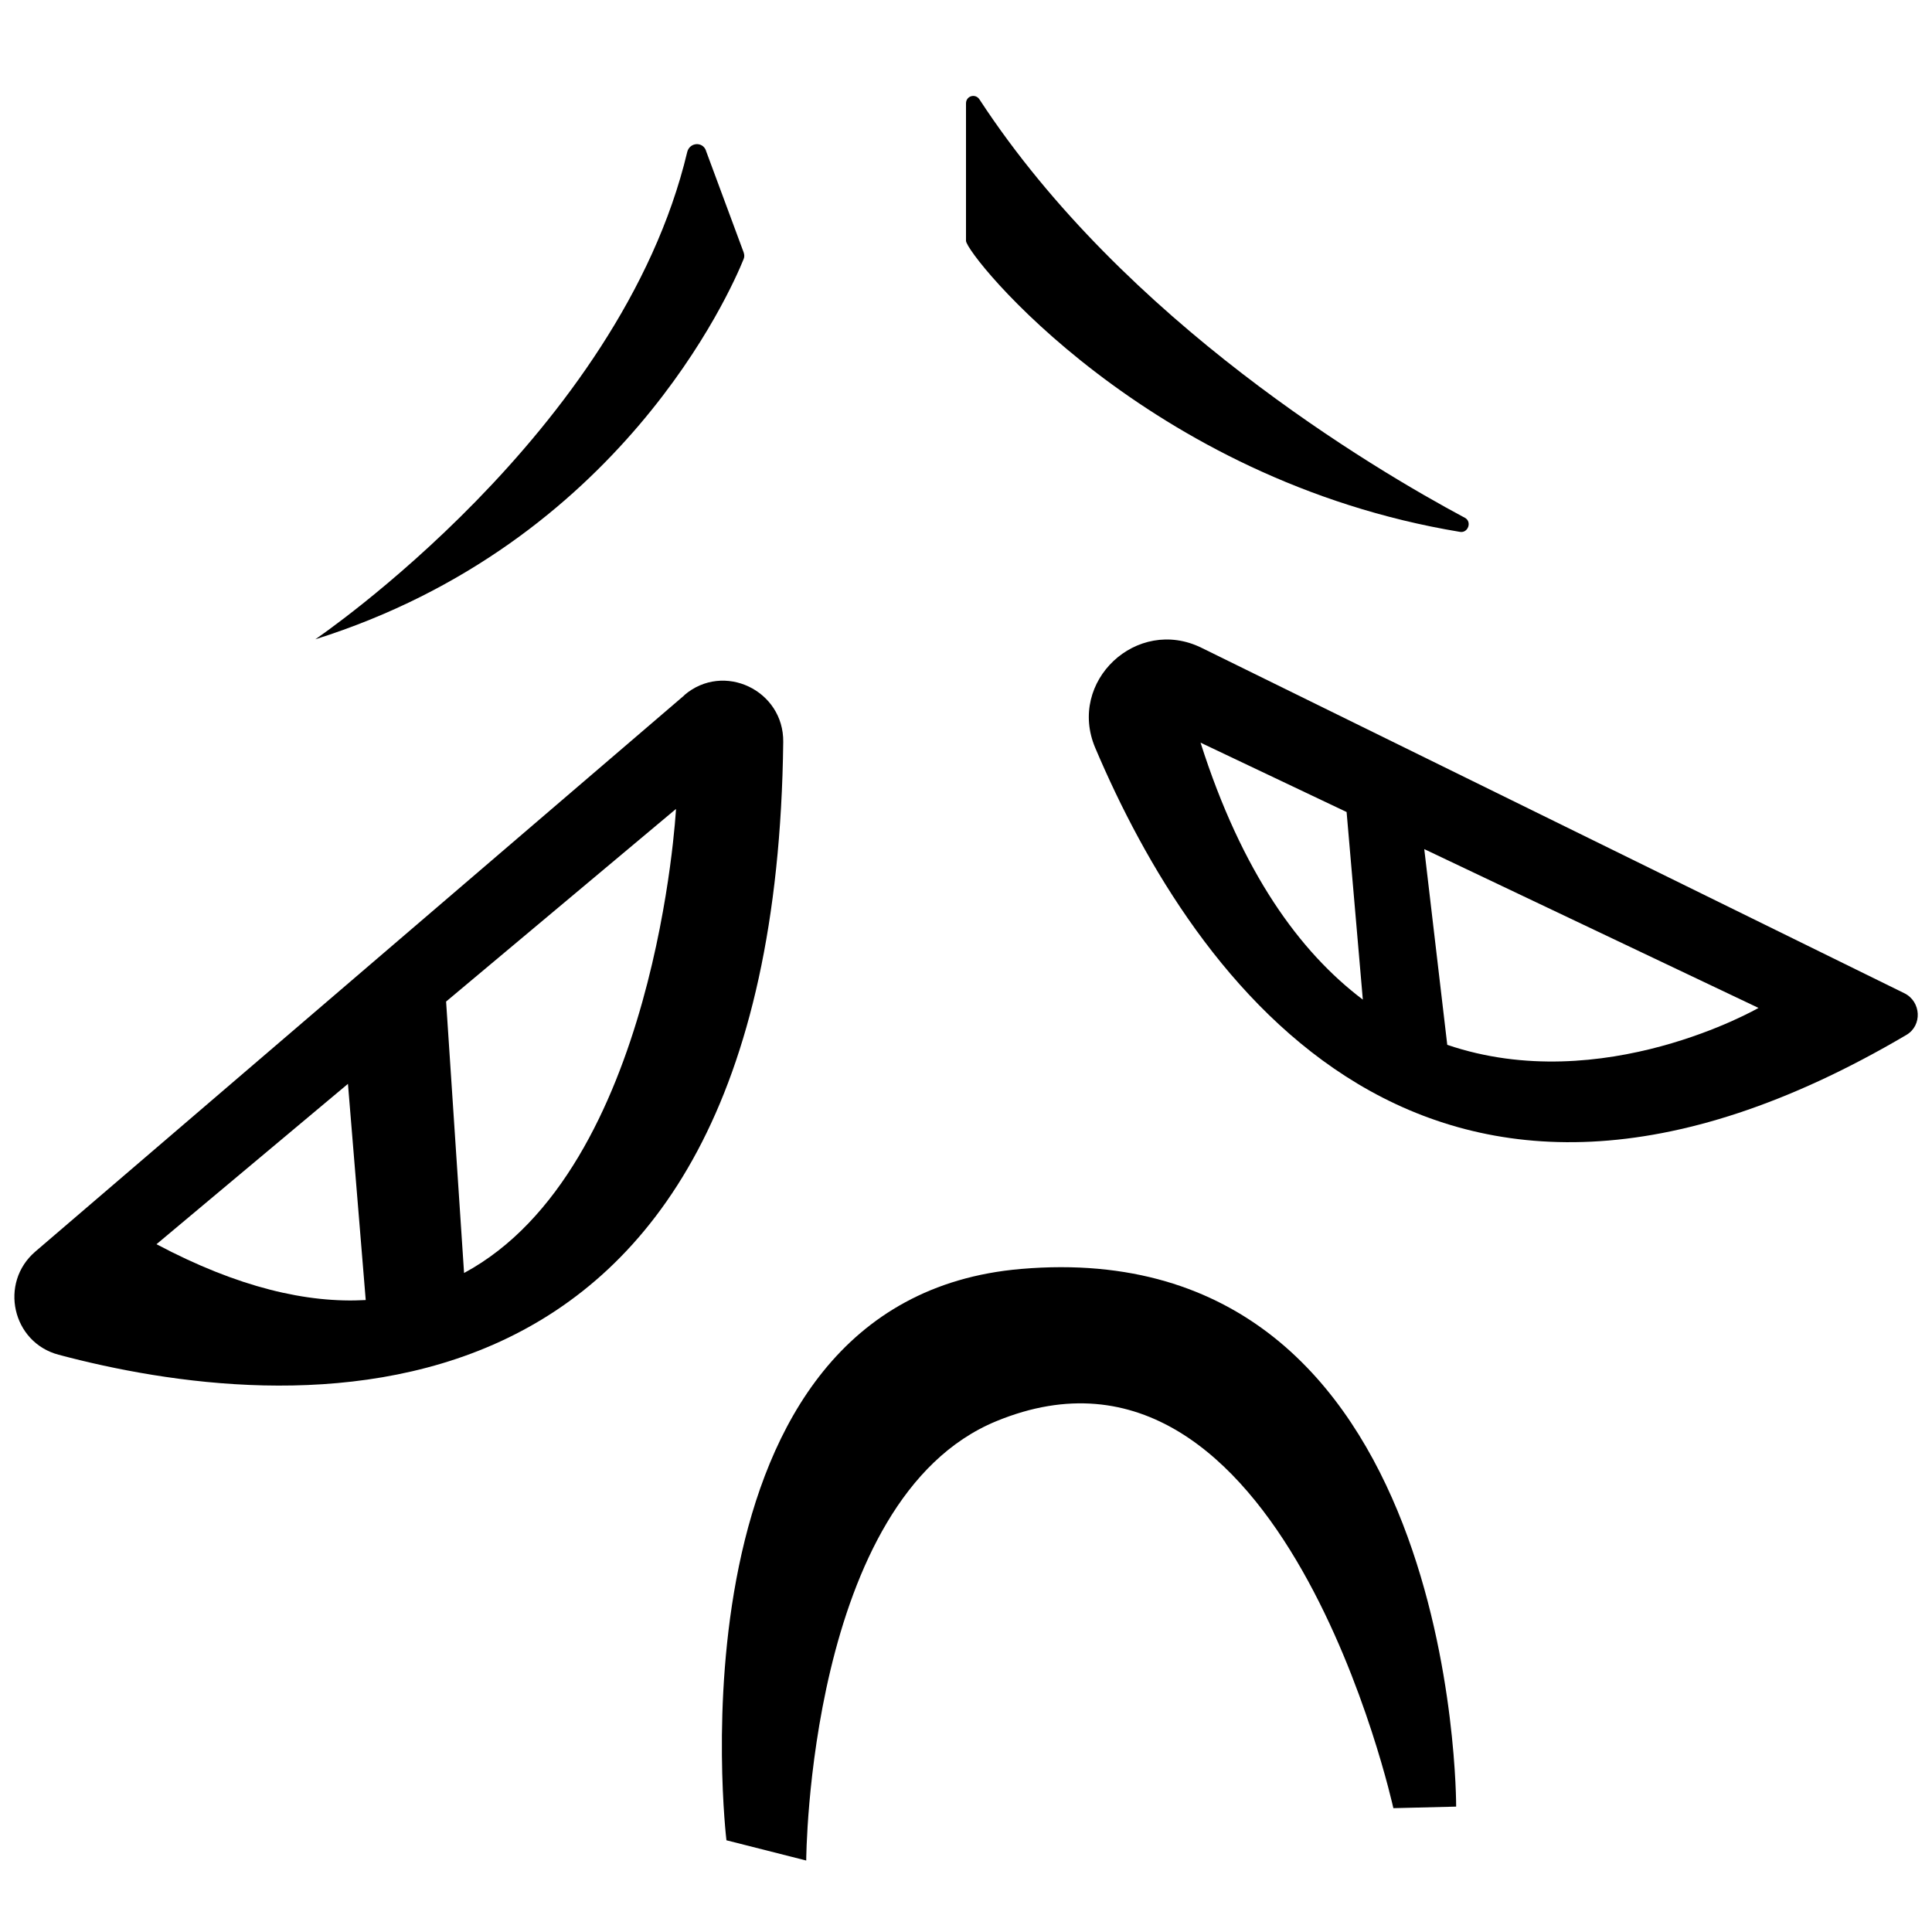
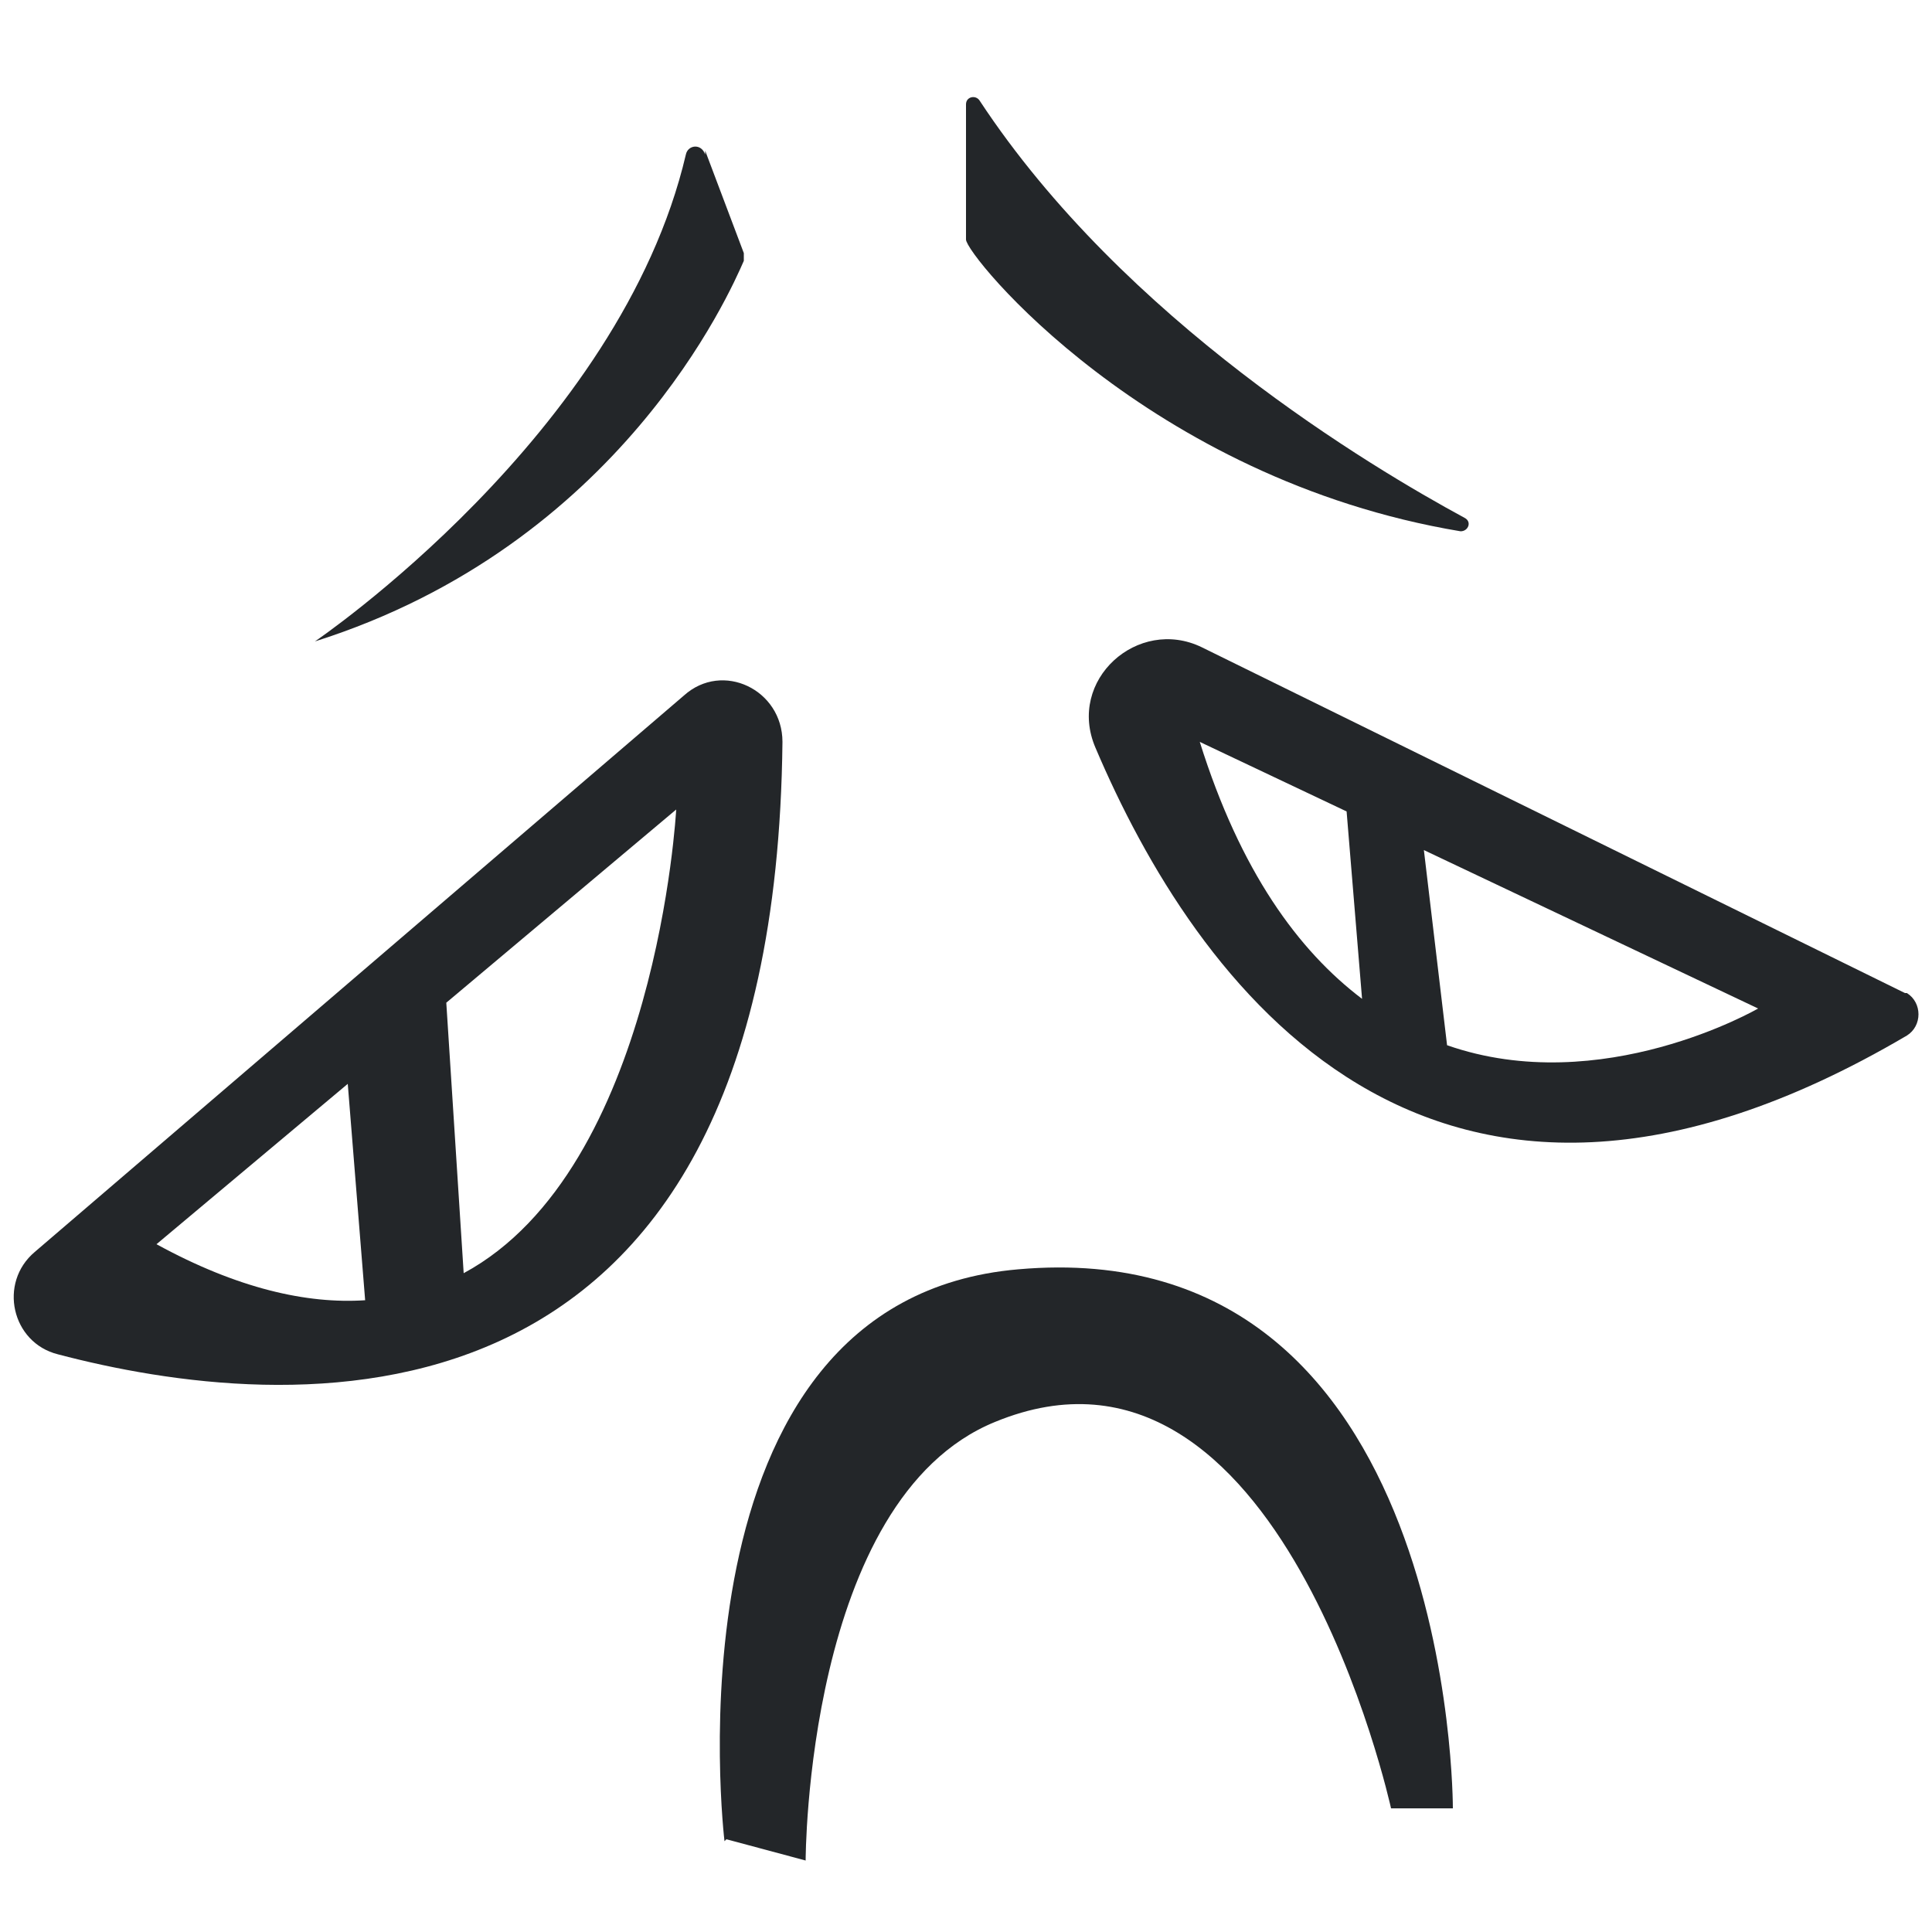
- <svg xmlns="http://www.w3.org/2000/svg" id="Layer_4" data-name="Layer 4" viewBox="0 0 100 100">
+ <svg xmlns="http://www.w3.org/2000/svg" id="Layer_4" version="1.1" viewBox="0 0 100 100">
  <defs>
    <style>
-       .cls-1 {
+       .st0 {
        fill: none;
+       }
+ 
+       .st1 {
+         fill: #232629;
      }
    </style>
  </defs>
-   <path d="M37.59,95.25l4.14,1.05s.07-18.72,9.84-22.74c14.82-6.1,20.55,20.03,20.55,20.03l3.25-.08s.13-29.77-22.52-27.83c-18.61,1.59-15.25,29.57-15.25,29.57Z" />
-   <g>
-     <path class="cls-1" d="M18.01,56.1l-9.91,8.3c4.25,2.25,7.82,3.06,10.83,2.89l-.92-11.19Z" />
-     <path class="cls-1" d="M24.02,65.89c9.97-5.37,10.97-24.02,10.97-24.02l-11.9,9.97.93,14.05Z" />
-     <path d="M35.42,35.99L1.83,64.78c-1.89,1.62-1.2,4.7,1.2,5.34,11.41,3.04,37.07,5.7,37.51-31.72.03-2.67-3.09-4.16-5.12-2.42ZM8.1,64.4l9.91-8.3.92,11.19c-3.02.17-6.59-.64-10.83-2.89ZM24.02,65.89l-.93-14.05,11.9-9.97s-1,18.65-10.97,24.02Z" />
-   </g>
-   <g>
-     <path class="cls-1" d="M74.91,54.08c8.05,2.74,16.11-1.91,16.11-1.91l-17.3-8.22,1.19,10.13Z" />
-     <path class="cls-1" d="M69.7,42.03l-7.56-3.59c2.14,6.72,5.14,10.84,8.4,13.3l-.84-9.71Z" />
-     <path d="M98.57,51.41l-36.38-17.88c-3.35-1.65-6.96,1.74-5.5,5.18,5.08,11.98,17.2,29.46,41.98,14.86.84-.49.77-1.73-.1-2.16ZM62.14,38.44l7.56,3.59.84,9.71c-3.26-2.46-6.26-6.58-8.4-13.3ZM74.91,54.08l-1.19-10.13,17.3,8.22s-8.06,4.65-16.11,1.91Z" />
-   </g>
-   <path d="M36.54,7.8l1.95,5.26c.04.12.05.23,0,.35-.66,1.63-6.36,14.7-22.17,19.68,0,0,15.79-10.69,19.25-25.22.12-.5.79-.56.97-.08Z" />
-   <path d="M50,5.35v7.12c.05.76,9.37,12.38,25.57,15.06.42.07.63-.53.25-.73-4.79-2.56-17.61-10.16-25.12-21.65-.21-.33-.7-.19-.7.2Z" />
+   <path class="st1" d="M37.6,95.2l4.1,1.1s0-18.7,9.8-22.7c14.8-6.1,20.5,20,20.5,20h3.2c0,0,.1-29.9-22.5-27.9-18.6,1.6-15.2,29.6-15.2,29.6h0Z" />
+   <path class="st0" d="M18,56.1l-9.9,8.3c4.2,2.2,7.8,3.1,10.8,2.9,0,0-.9-11.2-.9-11.2Z" />
+   <path class="st0" d="M24,65.9c10-5.4,11-24,11-24l-11.9,10s.9,14,.9,14Z" />
+   <path class="st1" d="M35.4,36L1.8,64.8c-1.9,1.6-1.2,4.7,1.2,5.3,11.4,3,37.1,5.7,37.5-31.7,0-2.7-3.1-4.2-5.1-2.4h0ZM8.1,64.4l9.9-8.3.9,11.2c-3,.2-6.6-.6-10.8-2.9ZM24,65.9l-.9-14,11.9-10s-1,18.6-11,24Z" />
+   <path class="st0" d="M74.9,54.1c8.1,2.7,16.1-1.9,16.1-1.9l-17.3-8.2,1.2,10.1Z" />
+   <path class="st0" d="M69.7,42l-7.6-3.6c2.1,6.7,5.1,10.8,8.4,13.3l-.8-9.7Z" />
+   <path class="st1" d="M98.6,51.4l-36.4-17.9c-3.3-1.6-7,1.7-5.5,5.2,5.1,12,17.2,29.5,42,14.9.8-.5.8-1.7,0-2.2ZM62.1,38.4l7.6,3.6.8,9.7c-3.3-2.5-6.3-6.6-8.4-13.3ZM74.9,54.1l-1.2-10.1,17.3,8.2s-8.1,4.7-16.1,1.9Z" />
+   <path class="st1" d="M36.5,7.8l2,5.3c0,.1,0,.2,0,.4-.7,1.6-6.4,14.7-22.2,19.7,0,0,15.8-10.7,19.2-25.2.1-.5.8-.6,1,0h0Z" />
+   <path class="st1" d="M50,5.3v7.1c0,.8,9.4,12.4,25.6,15.1.4,0,.6-.5.2-.7-4.8-2.6-17.6-10.2-25.1-21.6-.2-.3-.7-.2-.7.2Z" />
</svg>
